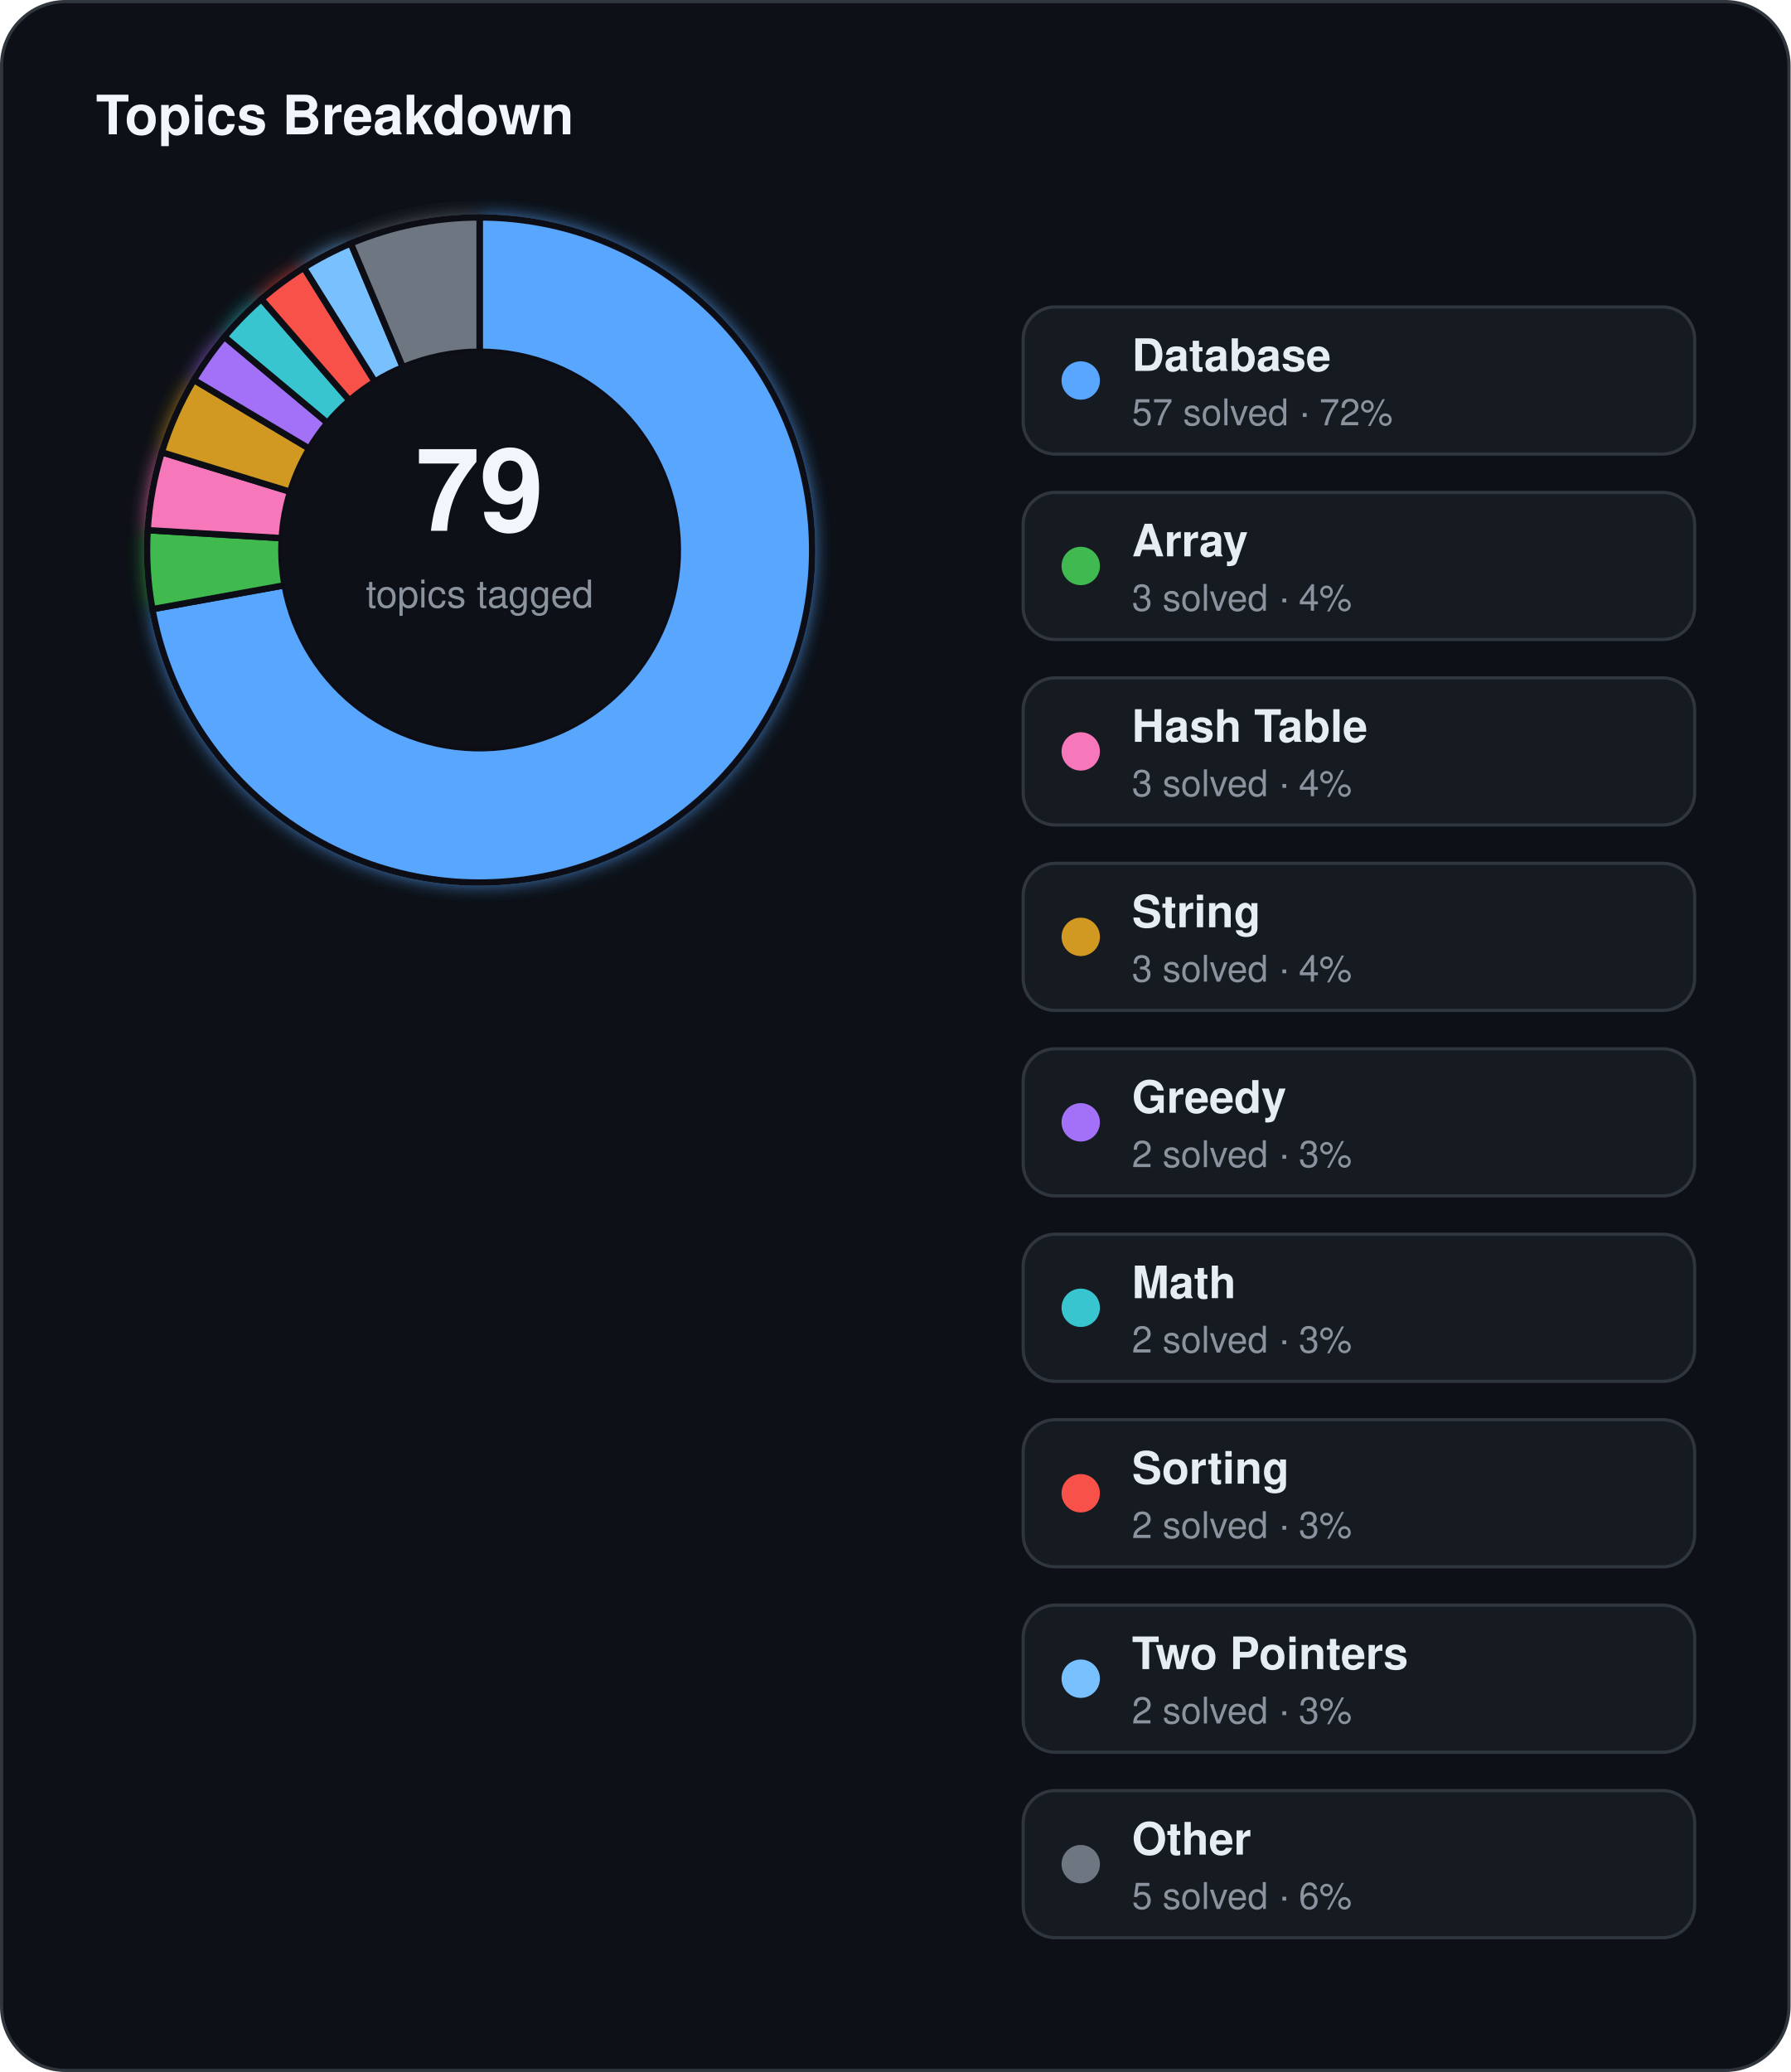
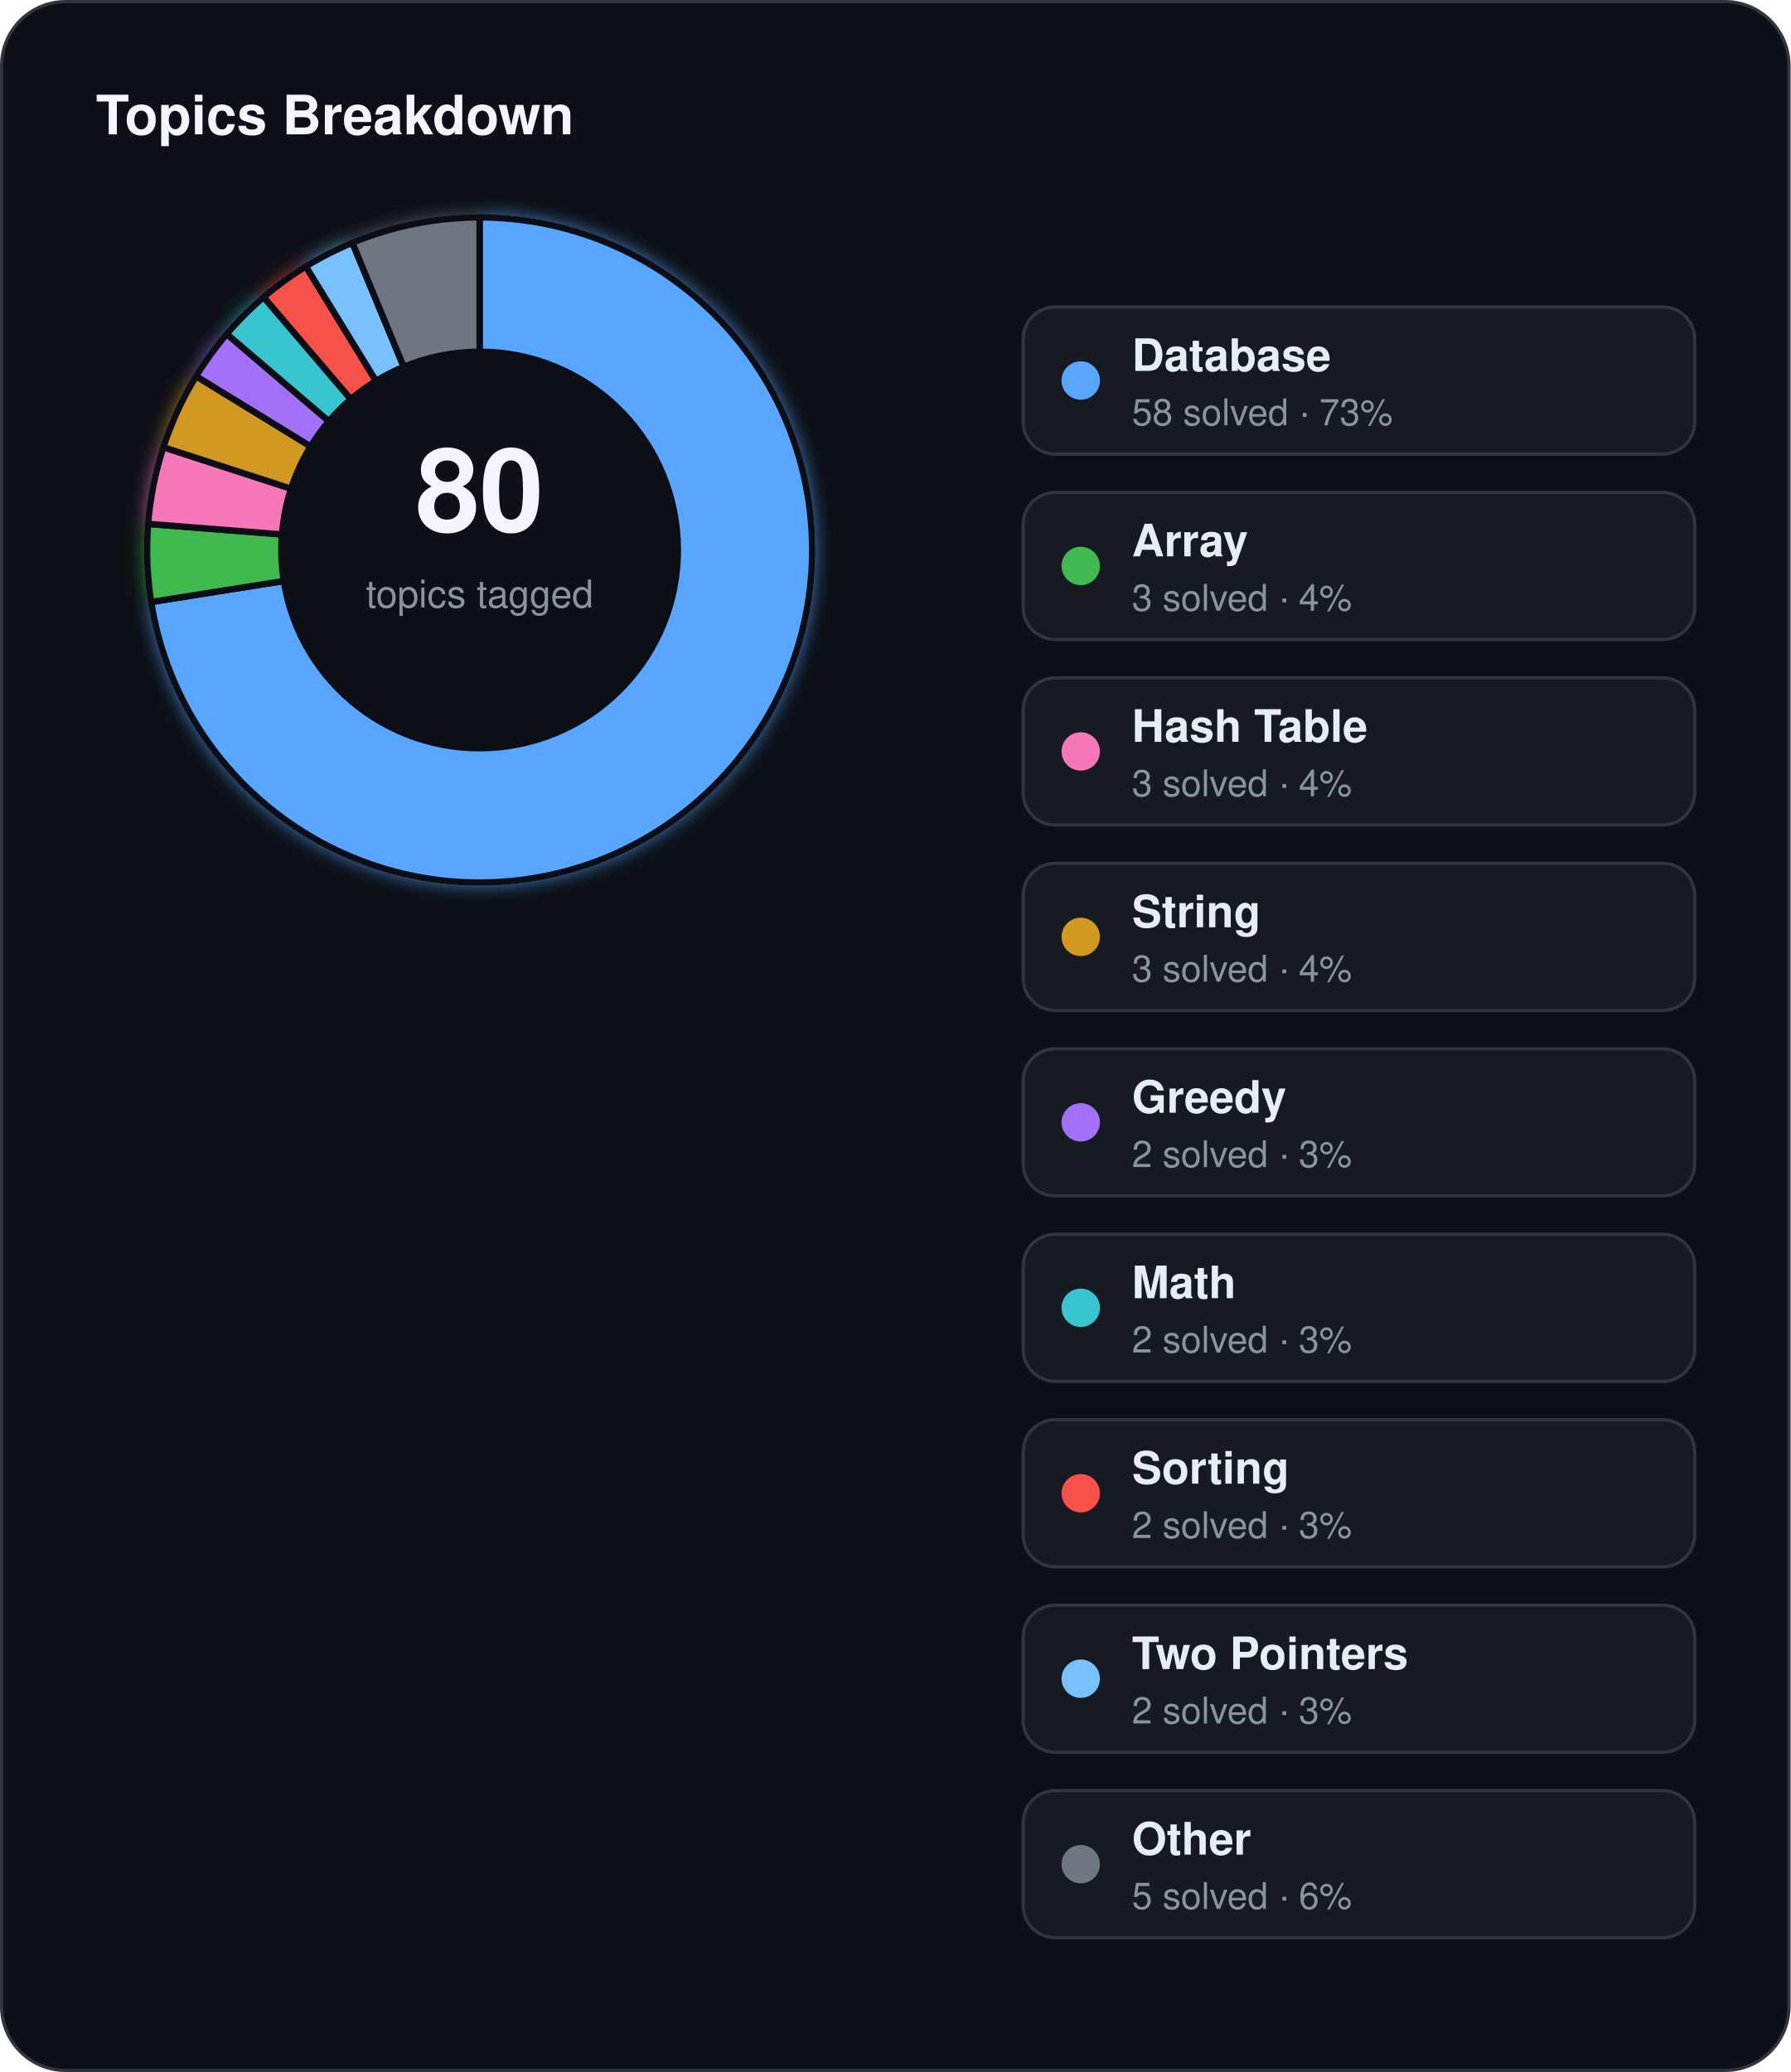
<svg xmlns="http://www.w3.org/2000/svg" width="560" height="648" viewBox="0 0 560 648">
  <defs>
    <filter id="topics-glow" x="-60%" y="-60%" width="220%" height="220%">
      <feGaussianBlur stdDeviation="3" result="blur" />
      <feMerge>
        <feMergeNode in="blur" />
        <feMergeNode in="SourceGraphic" />
      </feMerge>
    </filter>
  </defs>
  <rect x="0.5" y="0.5" width="559" height="647" rx="20" fill="#0d1117" stroke="#30363d" stroke-width="1" />
  <text x="30" y="42" fill="#f0f6fc" font-family="Segoe UI, Helvetica, Arial, sans-serif" font-size="17" font-weight="700">Topics Breakdown</text>
  <g filter="url(#topics-glow)">
-     <path d="M 150.00,68.00 A 104,104 0 1 1 47.66,190.51 L 88.99,183.04 A 62,62 0 1 0 150.00,110.00 Z" fill="#58a6ff" stroke="#0d1117" stroke-width="2" />
-     <path d="M 47.66,190.51 A 104,104 0 0 1 46.18,165.80 L 88.11,168.30 A 62,62 0 0 0 88.99,183.04 Z" fill="#3fb950" stroke="#0d1117" stroke-width="2" />
-     <path d="M 46.18,165.80 A 104,104 0 0 1 50.59,141.44 L 90.74,153.78 A 62,62 0 0 0 88.11,168.30 Z" fill="#f778ba" stroke="#0d1117" stroke-width="2" />
-     <path d="M 50.59,141.44 A 104,104 0 0 1 60.63,118.81 L 96.72,140.29 A 62,62 0 0 0 90.74,153.78 Z" fill="#d29922" stroke="#0d1117" stroke-width="2" />
-     <path d="M 60.63,118.81 A 104,104 0 0 1 70.18,105.33 L 102.42,132.25 A 62,62 0 0 0 96.72,140.29 Z" fill="#a371f7" stroke="#0d1117" stroke-width="2" />
-     <path d="M 70.18,105.33 A 104,104 0 0 1 81.75,93.53 L 109.31,125.22 A 62,62 0 0 0 102.42,132.25 Z" fill="#39c5cf" stroke="#0d1117" stroke-width="2" />
-     <path d="M 81.75,93.53 A 104,104 0 0 1 95.04,83.71 L 117.24,119.36 A 62,62 0 0 0 109.31,125.22 Z" fill="#f85149" stroke="#0d1117" stroke-width="2" />
-     <path d="M 95.04,83.71 A 104,104 0 0 1 109.72,76.12 L 125.99,114.84 A 62,62 0 0 0 117.24,119.36 Z" fill="#79c0ff" stroke="#0d1117" stroke-width="2" />
-     <path d="M 109.72,76.12 A 104,104 0 0 1 150.00,68.00 L 150.00,110.00 A 62,62 0 0 0 125.99,114.84 Z" fill="#6e7681" stroke="#0d1117" stroke-width="2" />
+     <path d="M 150.00,68.00 A 104,104 0 1 1 47.28,188.27 L 88.76,181.70 A 62,62 0 1 0 150.00,110.00 Z" fill="#58a6ff" stroke="#0d1117" stroke-width="2" />
+     <path d="M 47.28,188.27 A 104,104 0 0 1 46.32,163.84 L 88.19,167.14 A 62,62 0 0 0 88.76,181.70 Z" fill="#3fb950" stroke="#0d1117" stroke-width="2" />
+     <path d="M 46.32,163.84 A 104,104 0 0 1 51.09,139.86 L 91.03,152.84 A 62,62 0 0 0 88.19,167.14 Z" fill="#f778ba" stroke="#0d1117" stroke-width="2" />
+     <path d="M 51.09,139.86 A 104,104 0 0 1 61.33,117.66 L 97.14,139.61 A 62,62 0 0 0 91.03,152.84 Z" fill="#d29922" stroke="#0d1117" stroke-width="2" />
+     <path d="M 61.33,117.66 A 104,104 0 0 1 70.92,104.46 L 102.85,131.73 A 62,62 0 0 0 97.14,139.61 Z" fill="#a371f7" stroke="#0d1117" stroke-width="2" />
+     <path d="M 70.92,104.46 A 104,104 0 0 1 82.46,92.92 L 109.73,124.85 A 62,62 0 0 0 102.85,131.73 Z" fill="#39c5cf" stroke="#0d1117" stroke-width="2" />
+     <path d="M 82.46,92.92 A 104,104 0 0 1 95.66,83.33 L 117.61,119.14 A 62,62 0 0 0 109.73,124.85 Z" fill="#f85149" stroke="#0d1117" stroke-width="2" />
+     <path d="M 95.66,83.33 A 104,104 0 0 1 110.20,75.92 L 126.27,114.72 A 62,62 0 0 0 117.61,119.14 Z" fill="#79c0ff" stroke="#0d1117" stroke-width="2" />
+     <path d="M 110.20,75.92 A 104,104 0 0 1 150.00,68.00 L 150.00,110.00 A 62,62 0 0 0 126.27,114.72 Z" fill="#6e7681" stroke="#0d1117" stroke-width="2" />
  </g>
  <circle cx="150" cy="172" r="62" fill="#0d1117" />
-   <text x="150" y="166" text-anchor="middle" fill="#f0f6fc" font-family="Segoe UI, Helvetica, Arial, sans-serif" font-size="36" font-weight="700">79</text>
+   <text x="150" y="166" text-anchor="middle" fill="#f0f6fc" font-family="Segoe UI, Helvetica, Arial, sans-serif" font-size="36" font-weight="700">80</text>
  <text x="150" y="190" text-anchor="middle" fill="#8b949e" font-family="Segoe UI, Helvetica, Arial, sans-serif" font-size="12">topics tagged</text>
  <rect x="320" y="96" width="210" height="46" rx="10" fill="#161b22" stroke="#30363d" stroke-width="1" />
  <circle cx="338" cy="119" r="6" fill="#58a6ff" />
  <text x="354" y="116" fill="#e6edf3" font-family="Segoe UI, Helvetica, Arial, sans-serif" font-size="14" font-weight="600">Database</text>
-   <text x="354" y="133" fill="#8b949e" font-family="Segoe UI, Helvetica, Arial, sans-serif" font-size="11.5">57 solved · 72%</text>
+   <text x="354" y="133" fill="#8b949e" font-family="Segoe UI, Helvetica, Arial, sans-serif" font-size="11.5">58 solved · 73%</text>
  <rect x="320" y="154" width="210" height="46" rx="10" fill="#161b22" stroke="#30363d" stroke-width="1" />
  <circle cx="338" cy="177" r="6" fill="#3fb950" />
  <text x="354" y="174" fill="#e6edf3" font-family="Segoe UI, Helvetica, Arial, sans-serif" font-size="14" font-weight="600">Array</text>
  <text x="354" y="191" fill="#8b949e" font-family="Segoe UI, Helvetica, Arial, sans-serif" font-size="11.5">3 solved · 4%</text>
  <rect x="320" y="212" width="210" height="46" rx="10" fill="#161b22" stroke="#30363d" stroke-width="1" />
  <circle cx="338" cy="235" r="6" fill="#f778ba" />
  <text x="354" y="232" fill="#e6edf3" font-family="Segoe UI, Helvetica, Arial, sans-serif" font-size="14" font-weight="600">Hash Table</text>
  <text x="354" y="249" fill="#8b949e" font-family="Segoe UI, Helvetica, Arial, sans-serif" font-size="11.5">3 solved · 4%</text>
  <rect x="320" y="270" width="210" height="46" rx="10" fill="#161b22" stroke="#30363d" stroke-width="1" />
  <circle cx="338" cy="293" r="6" fill="#d29922" />
  <text x="354" y="290" fill="#e6edf3" font-family="Segoe UI, Helvetica, Arial, sans-serif" font-size="14" font-weight="600">String</text>
  <text x="354" y="307" fill="#8b949e" font-family="Segoe UI, Helvetica, Arial, sans-serif" font-size="11.5">3 solved · 4%</text>
  <rect x="320" y="328" width="210" height="46" rx="10" fill="#161b22" stroke="#30363d" stroke-width="1" />
  <circle cx="338" cy="351" r="6" fill="#a371f7" />
  <text x="354" y="348" fill="#e6edf3" font-family="Segoe UI, Helvetica, Arial, sans-serif" font-size="14" font-weight="600">Greedy</text>
  <text x="354" y="365" fill="#8b949e" font-family="Segoe UI, Helvetica, Arial, sans-serif" font-size="11.5">2 solved · 3%</text>
  <rect x="320" y="386" width="210" height="46" rx="10" fill="#161b22" stroke="#30363d" stroke-width="1" />
  <circle cx="338" cy="409" r="6" fill="#39c5cf" />
  <text x="354" y="406" fill="#e6edf3" font-family="Segoe UI, Helvetica, Arial, sans-serif" font-size="14" font-weight="600">Math</text>
  <text x="354" y="423" fill="#8b949e" font-family="Segoe UI, Helvetica, Arial, sans-serif" font-size="11.5">2 solved · 3%</text>
  <rect x="320" y="444" width="210" height="46" rx="10" fill="#161b22" stroke="#30363d" stroke-width="1" />
  <circle cx="338" cy="467" r="6" fill="#f85149" />
  <text x="354" y="464" fill="#e6edf3" font-family="Segoe UI, Helvetica, Arial, sans-serif" font-size="14" font-weight="600">Sorting</text>
  <text x="354" y="481" fill="#8b949e" font-family="Segoe UI, Helvetica, Arial, sans-serif" font-size="11.5">2 solved · 3%</text>
  <rect x="320" y="502" width="210" height="46" rx="10" fill="#161b22" stroke="#30363d" stroke-width="1" />
  <circle cx="338" cy="525" r="6" fill="#79c0ff" />
  <text x="354" y="522" fill="#e6edf3" font-family="Segoe UI, Helvetica, Arial, sans-serif" font-size="14" font-weight="600">Two Pointers</text>
  <text x="354" y="539" fill="#8b949e" font-family="Segoe UI, Helvetica, Arial, sans-serif" font-size="11.5">2 solved · 3%</text>
  <rect x="320" y="560" width="210" height="46" rx="10" fill="#161b22" stroke="#30363d" stroke-width="1" />
  <circle cx="338" cy="583" r="6" fill="#6e7681" />
  <text x="354" y="580" fill="#e6edf3" font-family="Segoe UI, Helvetica, Arial, sans-serif" font-size="14" font-weight="600">Other</text>
  <text x="354" y="597" fill="#8b949e" font-family="Segoe UI, Helvetica, Arial, sans-serif" font-size="11.5">5 solved · 6%</text>
</svg>
